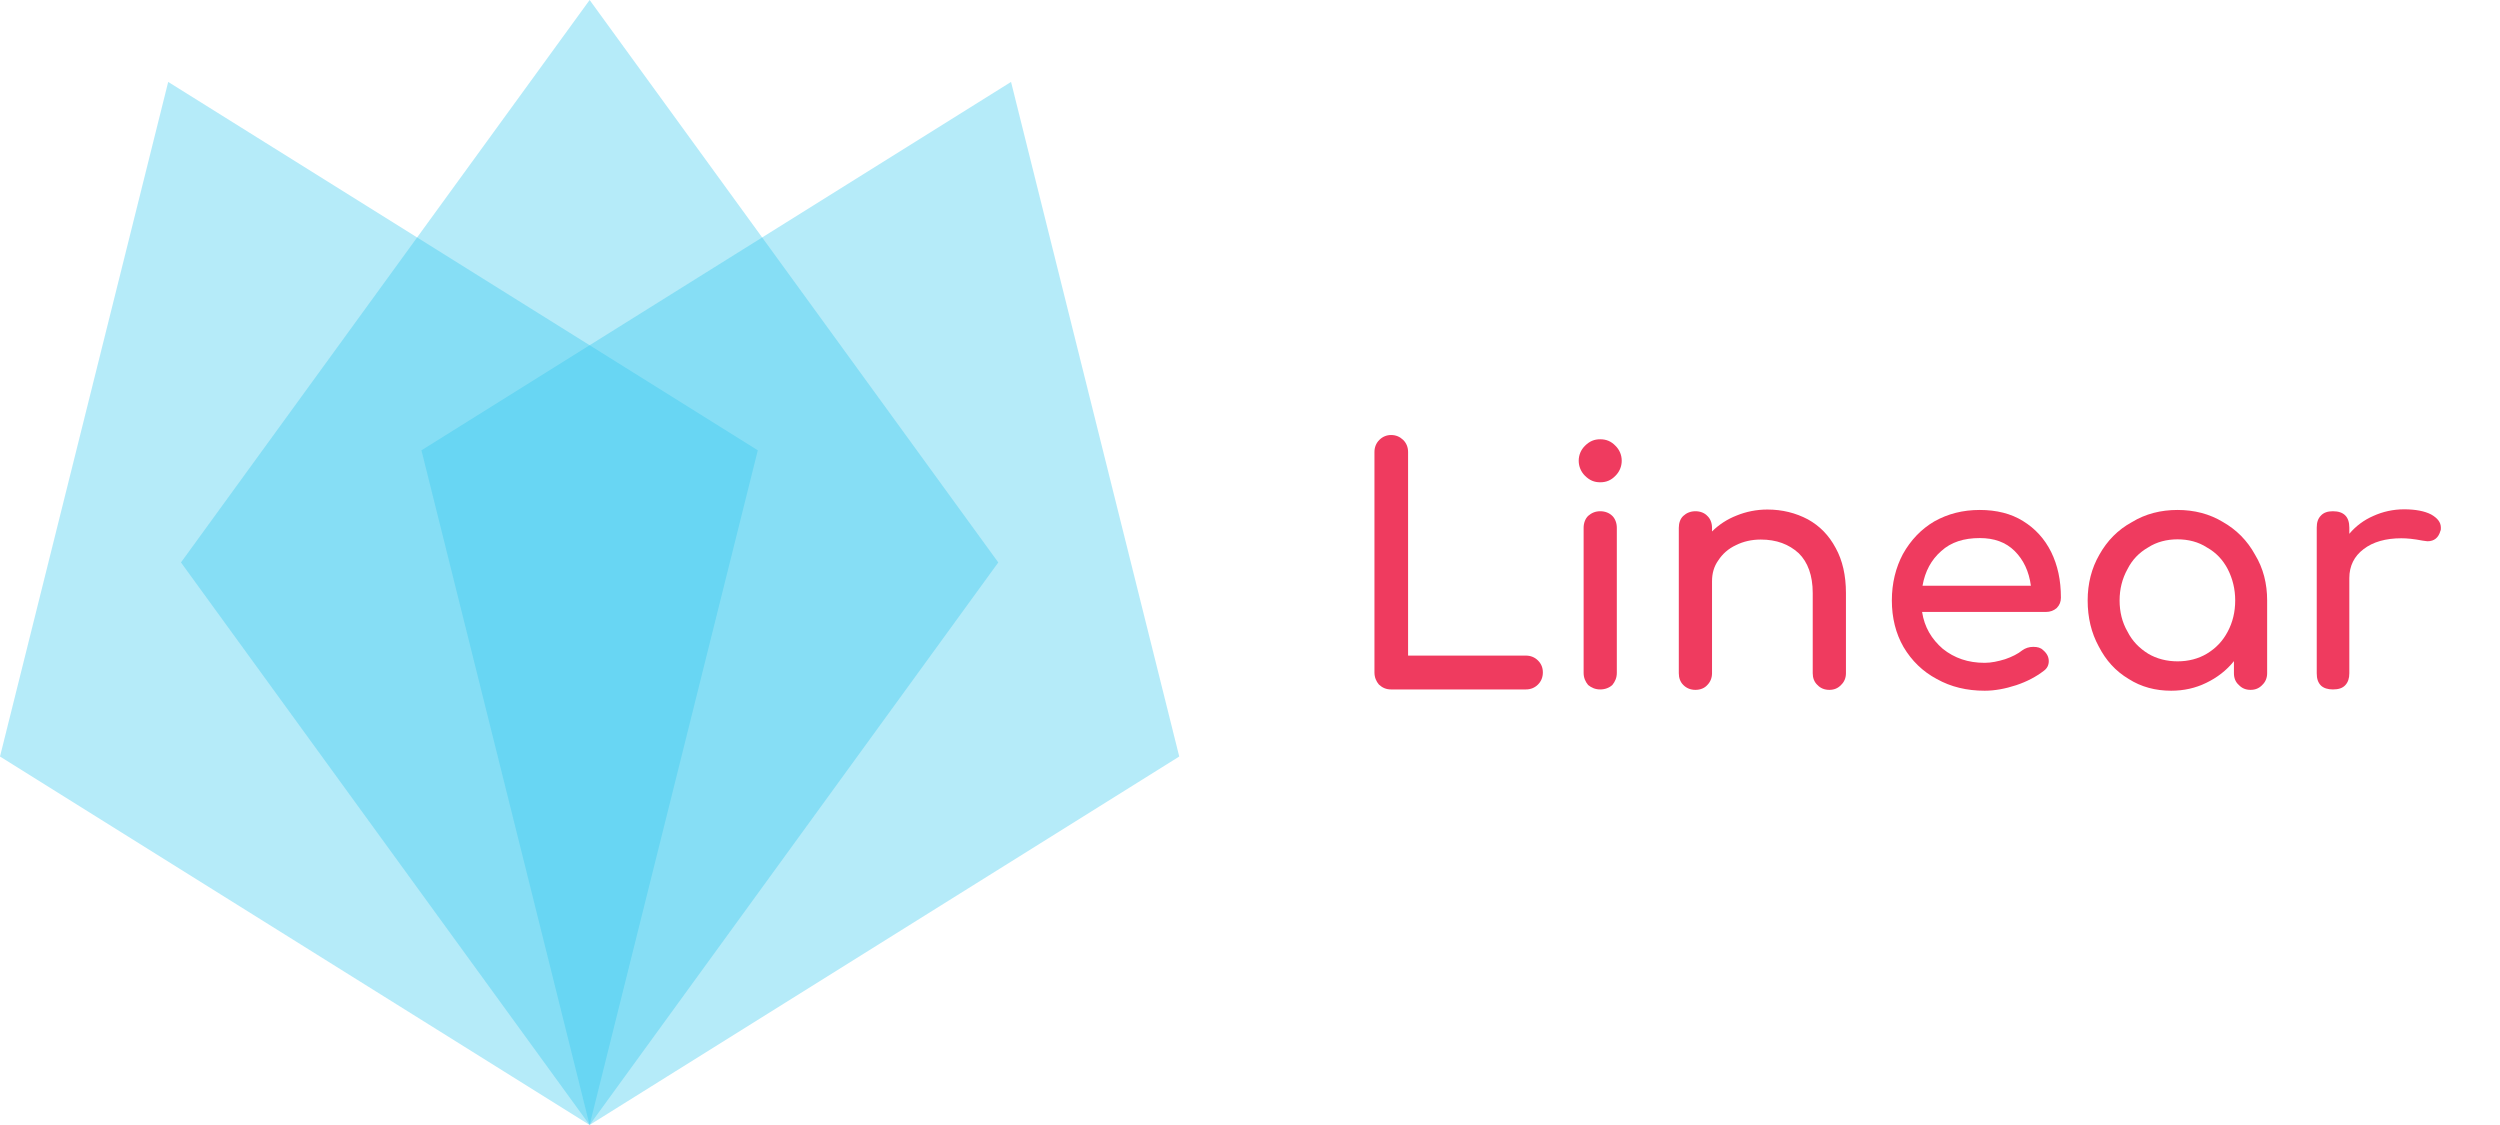
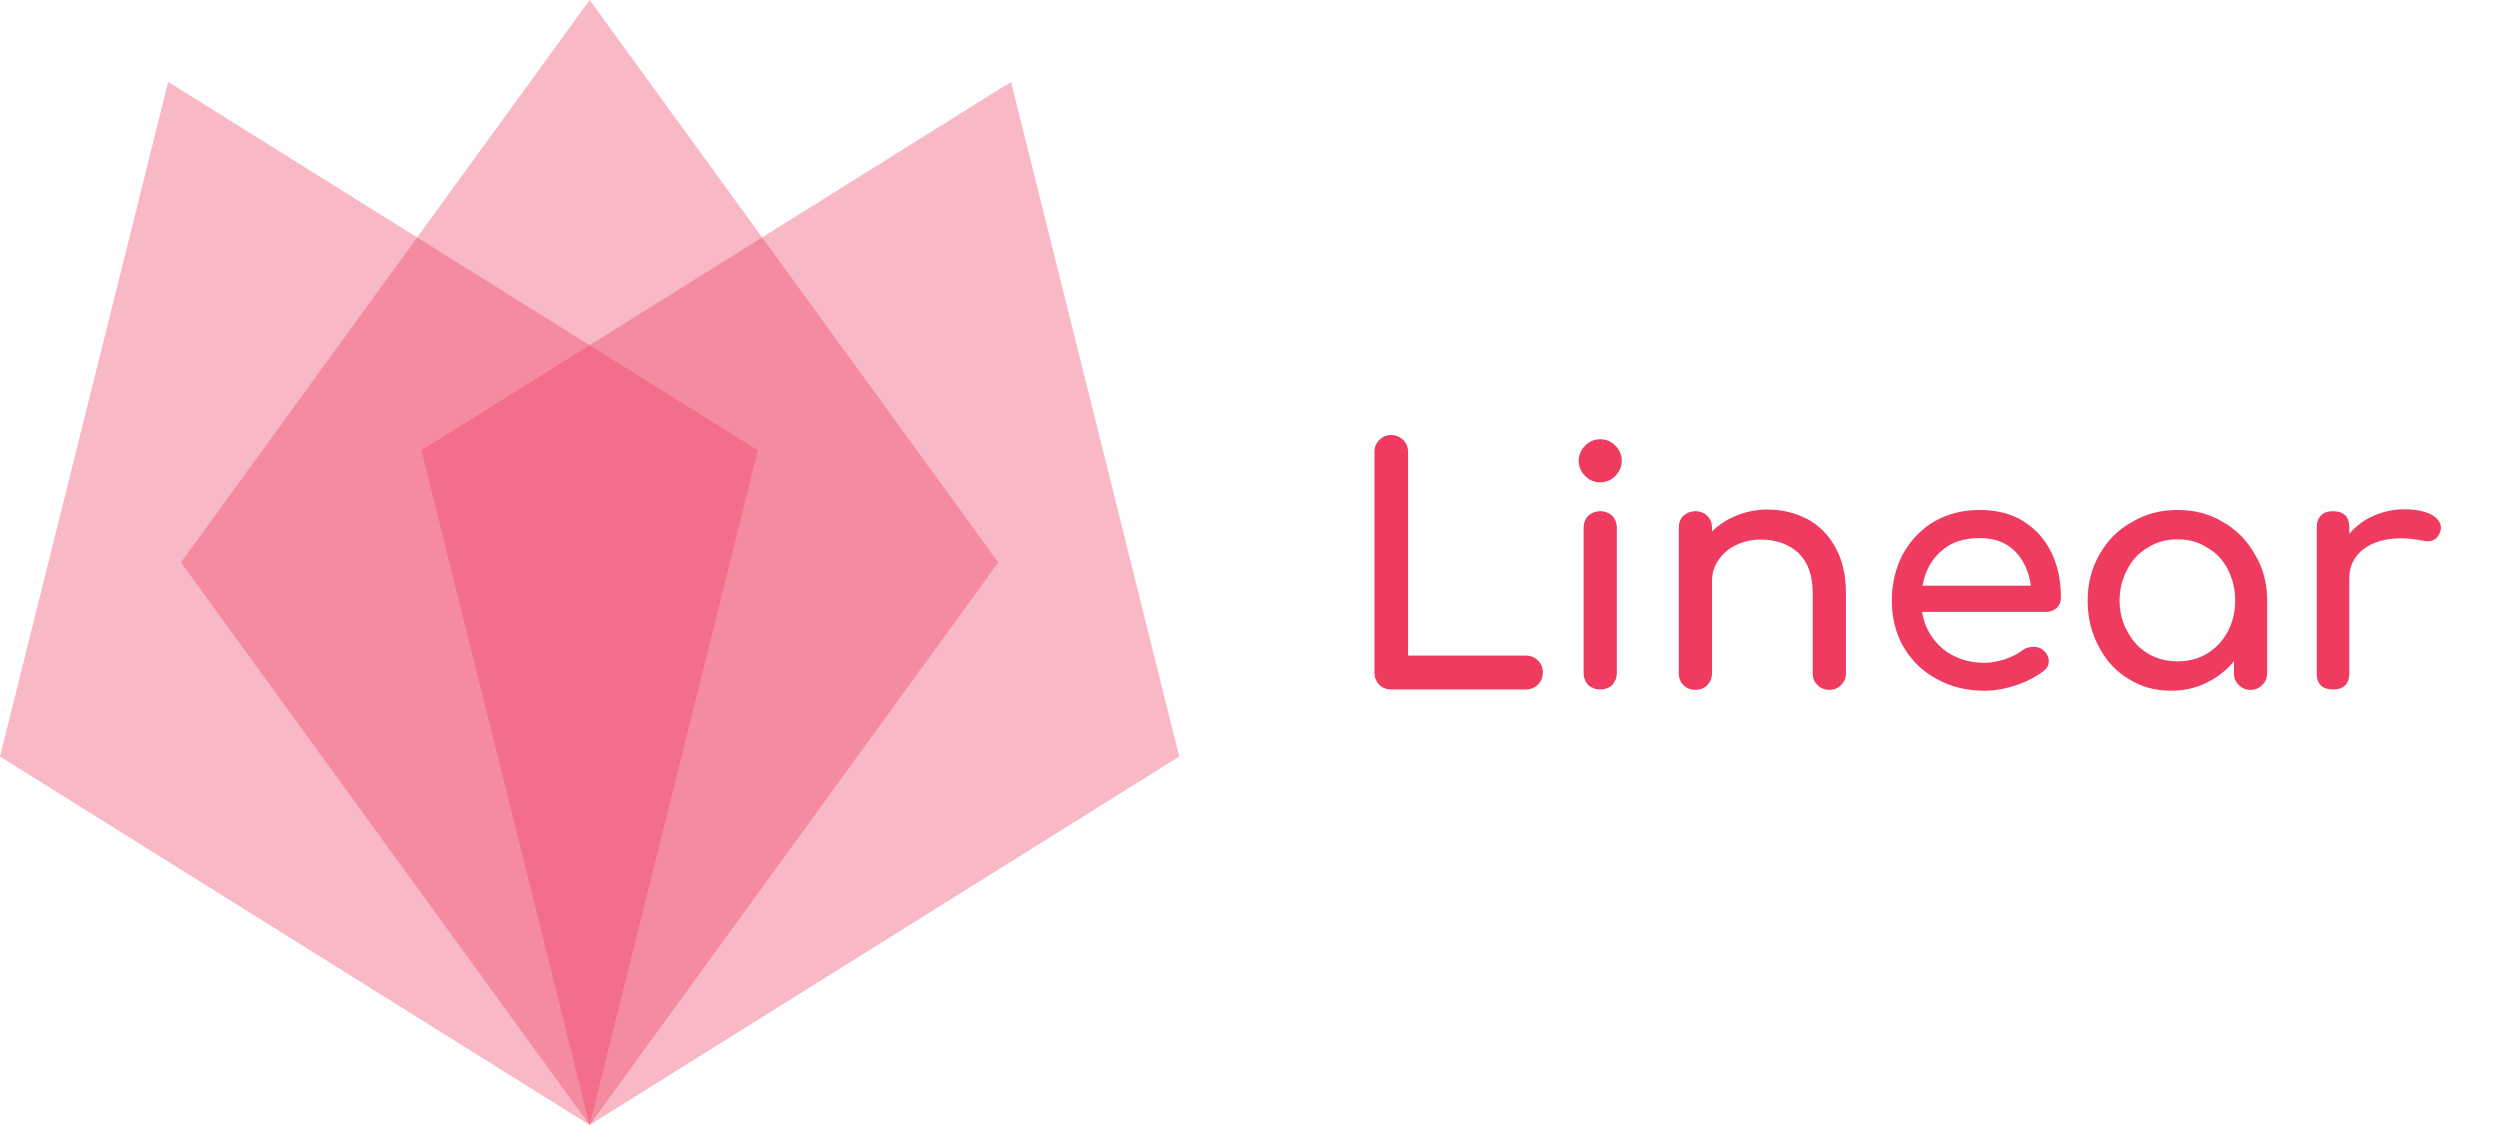
<svg xmlns="http://www.w3.org/2000/svg" xmlns:xlink="http://www.w3.org/1999/xlink" width="183.471pt" height="82.557pt" viewBox="0 0 183.471 82.557" version="1.1">
  <defs>
    <g>
      <symbol overflow="visible" id="glyph0-0">
        <path style="stroke:none;" d="M 13.859 -18.359 C 13.672 -18.578 13.438 -18.672 13.141 -18.672 L 1.906 -18.672 C 1.625 -18.672 1.391 -18.578 1.188 -18.359 C 0.984 -18.172 0.891 -17.922 0.891 -17.672 L 0.891 -1 C 0.891 -0.734 0.984 -0.5 1.188 -0.281 C 1.391 -0.094 1.625 0 1.906 0 L 13.141 0 C 13.438 0 13.672 -0.094 13.859 -0.281 C 14.062 -0.5 14.156 -0.734 14.156 -1 L 14.156 -17.672 C 14.156 -17.922 14.062 -18.172 13.859 -18.359 Z M 2.672 -16.906 L 12.391 -16.906 L 12.391 -1.797 L 2.672 -1.797 Z M 8.891 -13.531 C 9.234 -13.219 9.391 -12.797 9.391 -12.281 C 9.391 -11.719 9.281 -11.266 9.031 -10.922 C 8.828 -10.594 8.438 -10.188 7.891 -9.734 C 7.484 -9.375 7.172 -8.969 6.938 -8.484 C 6.688 -8.016 6.578 -7.531 6.578 -7.078 C 6.578 -6.812 6.672 -6.578 6.844 -6.406 C 7 -6.234 7.25 -6.141 7.5 -6.141 C 7.766 -6.141 7.984 -6.234 8.172 -6.406 C 8.312 -6.578 8.422 -6.812 8.422 -7.078 C 8.422 -7.359 8.469 -7.656 8.609 -7.938 C 8.703 -8.219 8.875 -8.438 9.062 -8.609 C 9.781 -9.188 10.328 -9.734 10.656 -10.281 C 11.047 -10.812 11.219 -11.469 11.219 -12.281 C 11.219 -13.297 10.875 -14.109 10.203 -14.75 C 9.531 -15.391 8.672 -15.703 7.656 -15.703 C 6.5 -15.703 5.562 -15.375 4.859 -14.672 C 4.141 -13.984 3.781 -13.094 3.781 -11.984 C 3.781 -11.719 3.875 -11.5 4.047 -11.328 C 4.203 -11.172 4.422 -11.062 4.688 -11.062 C 4.953 -11.062 5.188 -11.141 5.359 -11.328 C 5.516 -11.469 5.625 -11.719 5.625 -11.984 C 5.625 -12.625 5.781 -13.125 6.141 -13.484 C 6.5 -13.844 7 -14.016 7.656 -14.016 C 8.156 -14.016 8.578 -13.844 8.891 -13.531 Z M 8.344 -5.141 C 8.109 -5.375 7.812 -5.5 7.5 -5.5 C 7.203 -5.5 6.906 -5.375 6.672 -5.141 C 6.438 -4.906 6.312 -4.609 6.312 -4.297 C 6.312 -3.969 6.438 -3.688 6.672 -3.438 C 6.906 -3.234 7.203 -3.109 7.5 -3.109 C 7.844 -3.109 8.125 -3.234 8.359 -3.469 C 8.578 -3.703 8.703 -4 8.703 -4.297 C 8.703 -4.609 8.578 -4.906 8.344 -5.141 Z M 8.344 -5.141 " />
      </symbol>
      <symbol overflow="visible" id="glyph0-1">
        <path style="stroke:none;" d="M 2.719 -0.359 C 2.969 -0.125 3.25 0 3.609 0 L 13.5 0 C 13.859 0 14.156 -0.125 14.391 -0.359 C 14.625 -0.594 14.75 -0.891 14.75 -1.25 C 14.75 -1.609 14.625 -1.891 14.391 -2.125 C 14.156 -2.359 13.859 -2.484 13.5 -2.484 L 4.859 -2.484 L 4.859 -17.422 C 4.859 -17.781 4.734 -18.078 4.5 -18.312 C 4.25 -18.547 3.969 -18.672 3.609 -18.672 C 3.281 -18.672 2.984 -18.547 2.75 -18.312 C 2.516 -18.078 2.391 -17.781 2.391 -17.422 L 2.391 -1.25 C 2.391 -0.891 2.516 -0.594 2.719 -0.359 Z M 2.719 -0.359 " />
      </symbol>
      <symbol overflow="visible" id="glyph0-2">
        <path style="stroke:none;" d="M 2.719 -0.328 C 2.969 -0.125 3.25 0 3.609 0 C 3.969 0 4.281 -0.125 4.5 -0.328 C 4.703 -0.578 4.828 -0.859 4.828 -1.219 L 4.828 -11.859 C 4.828 -12.219 4.703 -12.531 4.5 -12.734 C 4.281 -12.953 3.969 -13.078 3.609 -13.078 C 3.25 -13.078 2.969 -12.953 2.719 -12.734 C 2.516 -12.531 2.391 -12.219 2.391 -11.859 L 2.391 -1.219 C 2.391 -0.859 2.516 -0.578 2.719 -0.328 Z M 2.484 -15.688 C 2.828 -15.344 3.172 -15.203 3.609 -15.203 C 4.047 -15.203 4.406 -15.344 4.734 -15.688 C 5.016 -15.969 5.188 -16.359 5.188 -16.781 C 5.188 -17.219 5.016 -17.594 4.734 -17.875 C 4.406 -18.219 4.047 -18.359 3.609 -18.359 C 3.172 -18.359 2.828 -18.219 2.484 -17.875 C 2.203 -17.594 2.031 -17.219 2.031 -16.781 C 2.031 -16.359 2.203 -15.969 2.484 -15.688 Z M 2.484 -15.688 " />
      </symbol>
      <symbol overflow="visible" id="glyph0-3">
        <path style="stroke:none;" d="M 11.625 -12.484 C 10.734 -12.953 9.75 -13.203 8.656 -13.203 C 7.859 -13.203 7.094 -13.047 6.406 -12.766 C 5.719 -12.5 5.094 -12.094 4.594 -11.594 L 4.594 -11.859 C 4.594 -12.219 4.469 -12.531 4.25 -12.734 C 4.047 -12.953 3.734 -13.078 3.375 -13.078 C 3.016 -13.078 2.719 -12.953 2.484 -12.734 C 2.266 -12.531 2.156 -12.219 2.156 -11.859 L 2.156 -1.188 C 2.156 -0.844 2.266 -0.547 2.484 -0.328 C 2.719 -0.094 3.016 0.031 3.375 0.031 C 3.734 0.031 4.047 -0.094 4.25 -0.328 C 4.469 -0.547 4.594 -0.844 4.594 -1.188 L 4.594 -7.938 C 4.594 -8.516 4.734 -9.031 5.062 -9.484 C 5.359 -9.938 5.781 -10.328 6.359 -10.594 C 6.891 -10.859 7.5 -11 8.172 -11 C 9.328 -11 10.234 -10.656 10.953 -10 C 11.625 -9.344 11.984 -8.359 11.984 -7.078 L 11.984 -1.188 C 11.984 -0.844 12.094 -0.547 12.328 -0.328 C 12.547 -0.094 12.844 0.031 13.203 0.031 C 13.562 0.031 13.844 -0.094 14.062 -0.328 C 14.297 -0.547 14.422 -0.844 14.422 -1.188 L 14.422 -7.078 C 14.422 -8.359 14.172 -9.469 13.672 -10.375 C 13.172 -11.312 12.5 -12 11.625 -12.484 Z M 11.625 -12.484 " />
      </symbol>
      <symbol overflow="visible" id="glyph0-4">
        <path style="stroke:none;" d="M 13.578 -5.969 C 13.797 -6.188 13.891 -6.438 13.891 -6.734 C 13.891 -8.016 13.656 -9.109 13.172 -10.094 C 12.688 -11.062 12 -11.812 11.109 -12.359 C 10.234 -12.906 9.156 -13.172 7.938 -13.172 C 6.688 -13.172 5.594 -12.891 4.594 -12.328 C 3.641 -11.766 2.875 -10.969 2.297 -9.938 C 1.766 -8.938 1.484 -7.797 1.484 -6.531 C 1.484 -5.266 1.766 -4.109 2.344 -3.109 C 2.938 -2.109 3.75 -1.312 4.781 -0.766 C 5.812 -0.188 6.984 0.094 8.297 0.094 C 9.031 0.094 9.797 -0.047 10.609 -0.312 C 11.406 -0.578 12.078 -0.938 12.625 -1.359 C 12.891 -1.547 13 -1.797 13 -2.078 C 13 -2.391 12.859 -2.656 12.578 -2.891 C 12.406 -3.062 12.172 -3.125 11.859 -3.125 C 11.547 -3.125 11.281 -3.031 11.062 -2.875 C 10.734 -2.609 10.297 -2.391 9.797 -2.219 C 9.281 -2.062 8.781 -1.953 8.297 -1.953 C 7.078 -1.953 6.078 -2.297 5.219 -2.984 C 4.406 -3.688 3.875 -4.562 3.703 -5.688 L 12.797 -5.688 C 13.094 -5.688 13.359 -5.781 13.578 -5.969 Z M 5.109 -10.156 C 5.828 -10.812 6.766 -11.109 7.938 -11.109 C 8.984 -11.109 9.844 -10.812 10.5 -10.156 C 11.141 -9.516 11.547 -8.672 11.688 -7.609 L 3.734 -7.609 C 3.922 -8.672 4.375 -9.516 5.109 -10.156 Z M 5.109 -10.156 " />
      </symbol>
      <symbol overflow="visible" id="glyph0-5">
        <path style="stroke:none;" d="M 11.422 -12.281 C 10.422 -12.891 9.297 -13.172 8.078 -13.172 C 6.859 -13.172 5.734 -12.891 4.734 -12.281 C 3.703 -11.719 2.922 -10.922 2.344 -9.891 C 1.766 -8.891 1.484 -7.766 1.484 -6.531 C 1.484 -5.281 1.75 -4.156 2.297 -3.156 C 2.828 -2.125 3.531 -1.344 4.5 -0.766 C 5.406 -0.188 6.453 0.094 7.609 0.094 C 8.531 0.094 9.391 -0.094 10.188 -0.484 C 10.969 -0.859 11.672 -1.391 12.219 -2.078 L 12.219 -1.188 C 12.219 -0.844 12.328 -0.547 12.578 -0.328 C 12.797 -0.094 13.078 0.031 13.438 0.031 C 13.797 0.031 14.078 -0.094 14.297 -0.328 C 14.531 -0.547 14.656 -0.844 14.656 -1.188 L 14.656 -6.531 C 14.656 -7.766 14.375 -8.891 13.766 -9.891 C 13.203 -10.922 12.406 -11.719 11.422 -12.281 Z M 10.234 -2.625 C 9.609 -2.25 8.875 -2.062 8.078 -2.062 C 7.297 -2.062 6.547 -2.25 5.922 -2.625 C 5.266 -3.031 4.75 -3.562 4.406 -4.25 C 4.016 -4.922 3.828 -5.688 3.828 -6.531 C 3.828 -7.359 4.016 -8.125 4.406 -8.828 C 4.75 -9.516 5.266 -10.047 5.922 -10.422 C 6.547 -10.828 7.297 -11.016 8.078 -11.016 C 8.875 -11.016 9.609 -10.828 10.234 -10.422 C 10.906 -10.047 11.406 -9.516 11.766 -8.828 C 12.125 -8.125 12.312 -7.359 12.312 -6.531 C 12.312 -5.688 12.125 -4.922 11.766 -4.25 C 11.406 -3.562 10.906 -3.031 10.234 -2.625 Z M 10.234 -2.625 " />
      </symbol>
      <symbol overflow="visible" id="glyph0-6">
        <path style="stroke:none;" d="M 10.547 -12.844 C 10.062 -13.094 9.391 -13.219 8.562 -13.219 C 7.766 -13.219 7 -13.047 6.312 -12.734 C 5.625 -12.438 5.016 -11.984 4.547 -11.422 L 4.547 -11.875 C 4.547 -12.672 4.141 -13.078 3.344 -13.078 C 2.969 -13.078 2.672 -12.984 2.469 -12.766 C 2.25 -12.547 2.156 -12.266 2.156 -11.875 L 2.156 -1.188 C 2.156 -0.781 2.25 -0.5 2.469 -0.281 C 2.672 -0.094 2.969 0 3.344 0 C 3.75 0 4.047 -0.094 4.25 -0.312 C 4.453 -0.531 4.547 -0.812 4.547 -1.188 L 4.547 -8.172 C 4.547 -9.062 4.906 -9.781 5.594 -10.297 C 6.281 -10.828 7.219 -11.094 8.359 -11.094 C 8.781 -11.094 9.281 -11.047 9.922 -10.922 C 10.094 -10.906 10.203 -10.875 10.281 -10.875 C 10.781 -10.875 11.094 -11.141 11.234 -11.641 C 11.266 -11.688 11.266 -11.766 11.266 -11.875 C 11.266 -12.266 11.016 -12.578 10.547 -12.844 Z M 10.547 -12.844 " />
      </symbol>
    </g>
    <clipPath id="clip1">
      <path d="M 0 6 L 56 6 L 56 82.559 L 0 82.559 Z M 0 6 " />
    </clipPath>
    <clipPath id="clip2">
      <path d="M 13 0 L 74 0 L 74 82.559 L 13 82.559 Z M 13 0 " />
    </clipPath>
    <clipPath id="clip3">
      <path d="M 30 6 L 87 6 L 87 82.559 L 30 82.559 Z M 30 6 " />
    </clipPath>
  </defs>
  <g id="surface1">
    <g clip-path="url(#clip1)" clip-rule="nonzero">
-       <path style=" stroke:none;fill-rule:nonzero;fill:rgb(19.608%,78.432%,93.726%);fill-opacity:0.36;" d="M 0 55.52 L 43.27 82.559 L 55.613 33.047 L 12.344 6.012 " />
+       <path style=" stroke:none;fill-rule:nonzero;fill:rgb(93.726%,23.137%,37.256%);fill-opacity:0.36;" d="M 0 55.52 L 43.27 82.559 L 55.613 33.047 L 12.344 6.012 " />
    </g>
    <g clip-path="url(#clip2)" clip-rule="nonzero">
-       <path style=" stroke:none;fill-rule:nonzero;fill:rgb(19.608%,78.432%,93.726%);fill-opacity:0.36;" d="M 13.281 41.277 L 43.27 82.559 L 73.262 41.277 L 43.273 0 " />
+       <path style=" stroke:none;fill-rule:nonzero;fill:rgb(93.726%,23.137%,37.256%);fill-opacity:0.36;" d="M 13.281 41.277 L 43.27 82.559 L 73.262 41.277 L 43.273 0 " />
    </g>
    <g clip-path="url(#clip3)" clip-rule="nonzero">
-       <path style=" stroke:none;fill-rule:nonzero;fill:rgb(19.608%,78.432%,93.726%);fill-opacity:0.36;" d="M 30.93 33.047 L 43.27 82.559 L 86.543 55.52 L 74.199 6.012 " />
+       <path style=" stroke:none;fill-rule:nonzero;fill:rgb(93.726%,23.137%,37.256%);fill-opacity:0.36;" d="M 30.93 33.047 L 43.27 82.559 L 86.543 55.52 L 74.199 6.012 " />
    </g>
    <g style="fill:rgb(93.726%,23.137%,37.256%);fill-opacity:1;">
      <use xlink:href="#glyph0-1" x="98.478" y="50.597" />
      <use xlink:href="#glyph0-2" x="113.828" y="50.597" />
      <use xlink:href="#glyph0-3" x="121.049" y="50.597" />
      <use xlink:href="#glyph0-4" x="137.356" y="50.597" />
    </g>
    <g style="fill:rgb(93.726%,23.137%,37.256%);fill-opacity:1;">
      <use xlink:href="#glyph0-5" x="151.726" y="50.597" />
      <use xlink:href="#glyph0-6" x="167.866" y="50.597" />
    </g>
  </g>
</svg>
